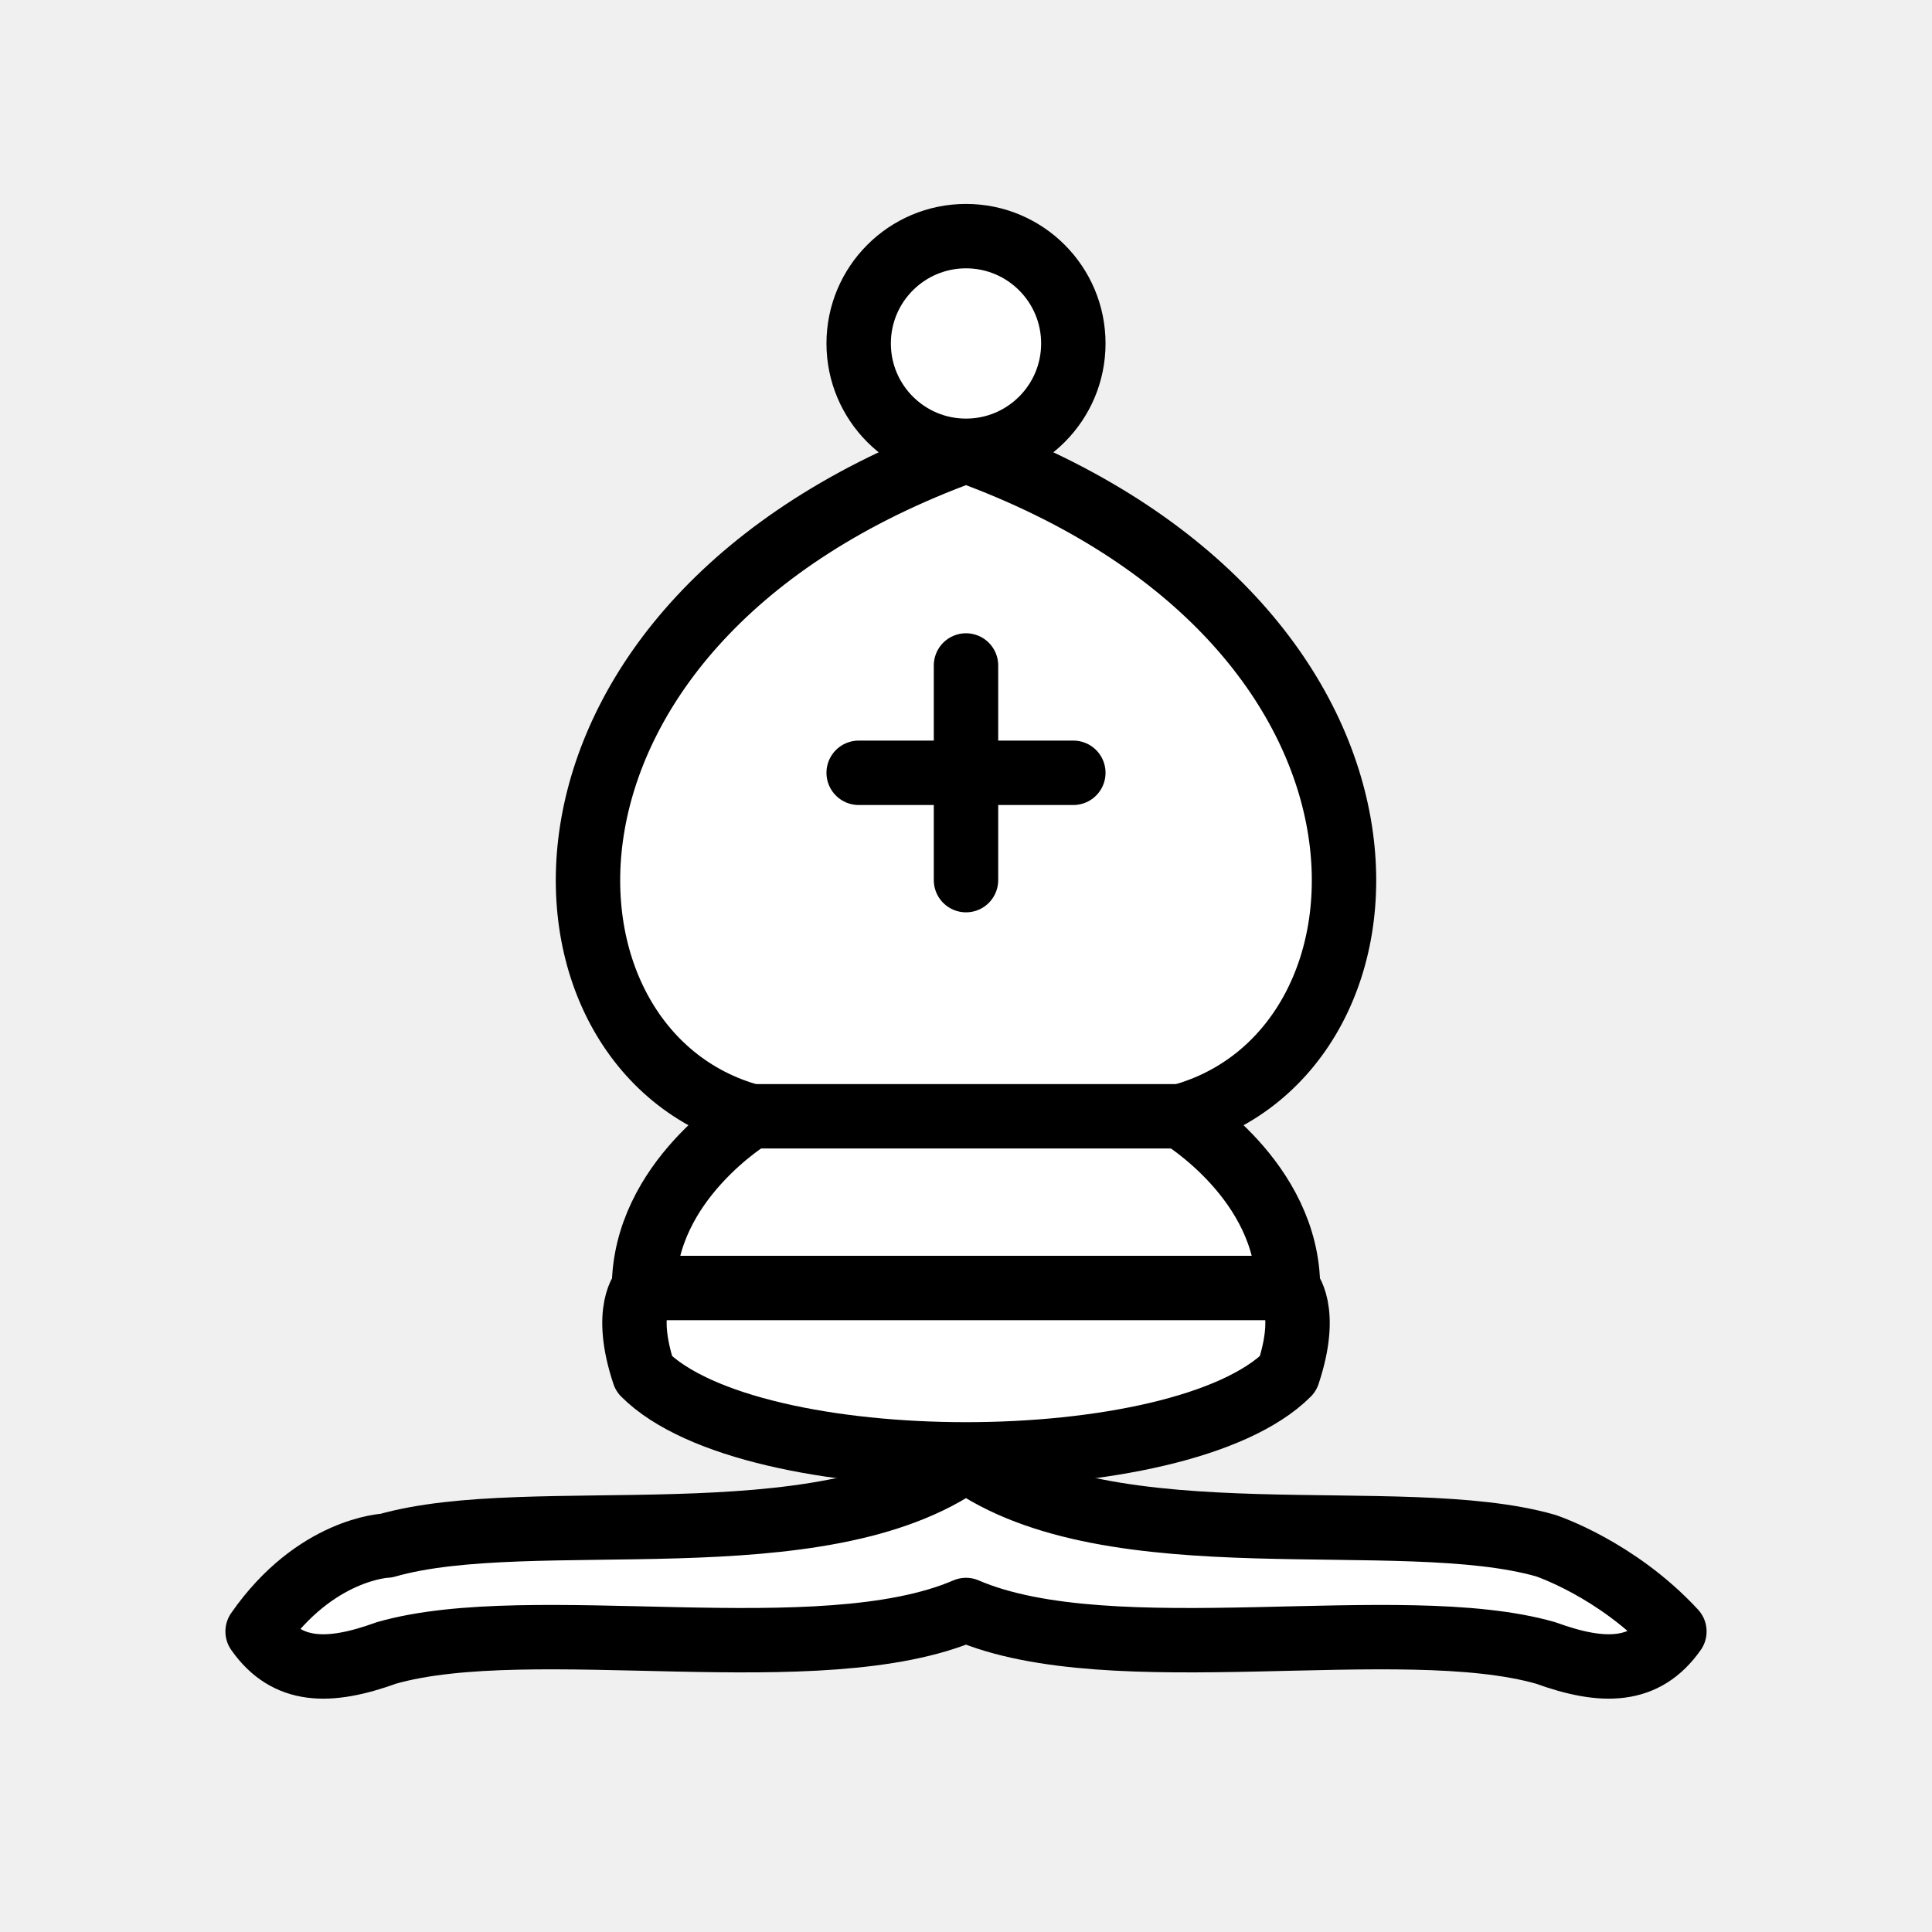
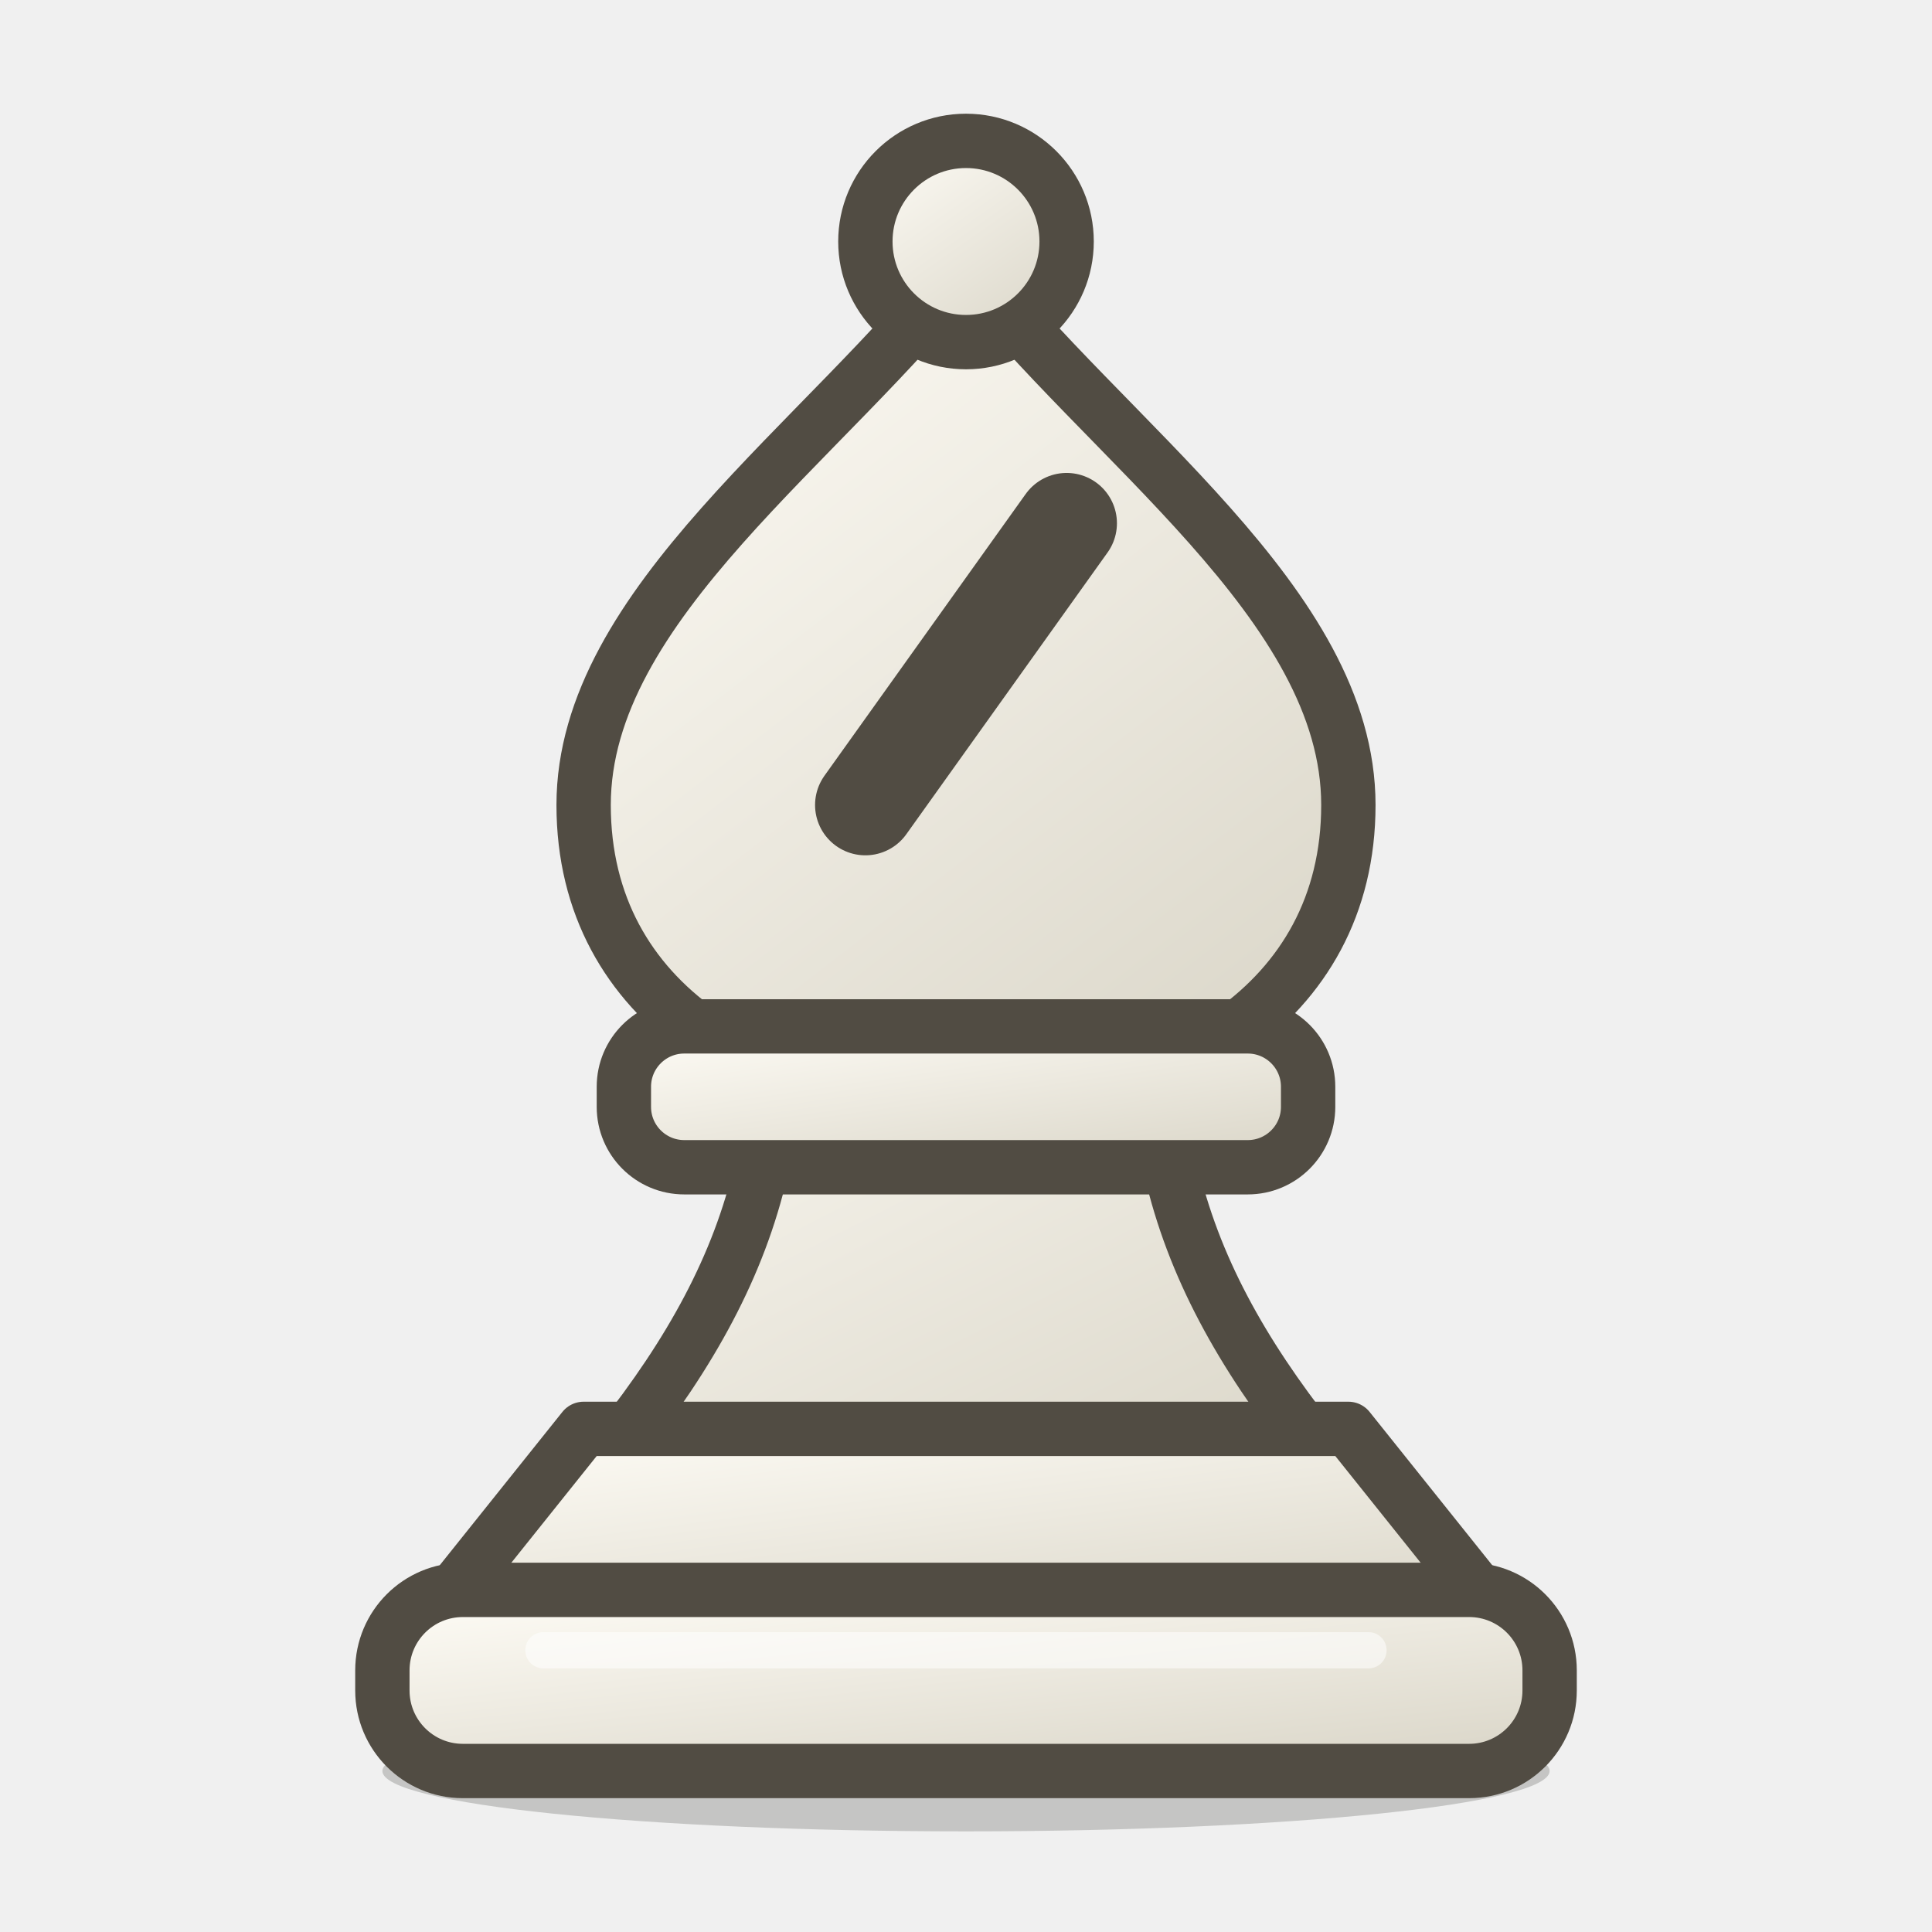
- <svg xmlns="http://www.w3.org/2000/svg" viewBox="0 0 45 45">
-   <g fill="none" fill-rule="evenodd" stroke="#000" stroke-linecap="round" stroke-linejoin="round" stroke-width="1.5">
-     <g fill="#fff" stroke-linecap="butt">
-       <path d="M9 36c3.39-.97 10.11.43 13.5-2 3.39 2.43 10.11 1.03 13.5 2 0 0 1.65.54 3 2-.68.97-1.65.99-3 .5-3.39-.97-10.11.46-13.5-1-3.39 1.46-10.11.03-13.5 1-1.35.49-2.32.47-3-.5 1.35-1.94 3-2 3-2z" />
-       <path d="M15 32c2.5 2.5 12.5 2.5 15 0 .5-1.5 0-2 0-2 0-2.5-2.5-4-2.5-4 5.5-1.5 6-11.5-5-15.5-11 4-10.5 14-5 15.5 0 0-2.5 1.5-2.5 4 0 0-.5.5 0 2z" />
-       <path d="M25 8a2.5 2.5 0 1 1-5 0 2.5 2.5 0 1 1 5 0z" />
-     </g>
-     <path stroke-linejoin="miter" d="M17.5 26h10M15 30h15m-7.5-14.5v5M20 18h5" />
+ <svg xmlns="http://www.w3.org/2000/svg" viewBox="0 0 96 96">
+   <defs>
+     <linearGradient id="body" x1="0" y1="0" x2="0.7" y2="1">
+       <stop stop-color="#fffdf7" />
+       <stop offset="1" stop-color="#ddd9cc" />
+     </linearGradient>
+   </defs>
+   <ellipse cx="48" cy="88" rx="29" ry="3" fill="#171b14" opacity=".2" />
+   <g fill="url(#body)" stroke="#514c43" stroke-width="2.7" stroke-linecap="round" stroke-linejoin="round">
+     <path d="M38 46H58C56 58 60 66 68 75H28C36 66 40 58 38 46Z" />
+     <path d="M48 13C41 22 29 30 29 40C29 50 38 55 48 55C58 55 67 50 67 40C67 30 55 22 48 13Z" />
+     <circle cx="48" cy="12" r="5" />
+     <path d="M53 26L43 40" fill="none" stroke="#514c43" stroke-width="5" />
+     <rect x="31" y="51" width="34" height="7" rx="3" />
+     <path d="M29 71H67L75 81H21Z" />
+     <rect x="19" y="79" width="58" height="9" rx="4" />
  </g>
+   <path d="M27 82H68" fill="none" stroke="#ffffff" stroke-width="1.8" stroke-linecap="round" opacity=".55" />
</svg>
